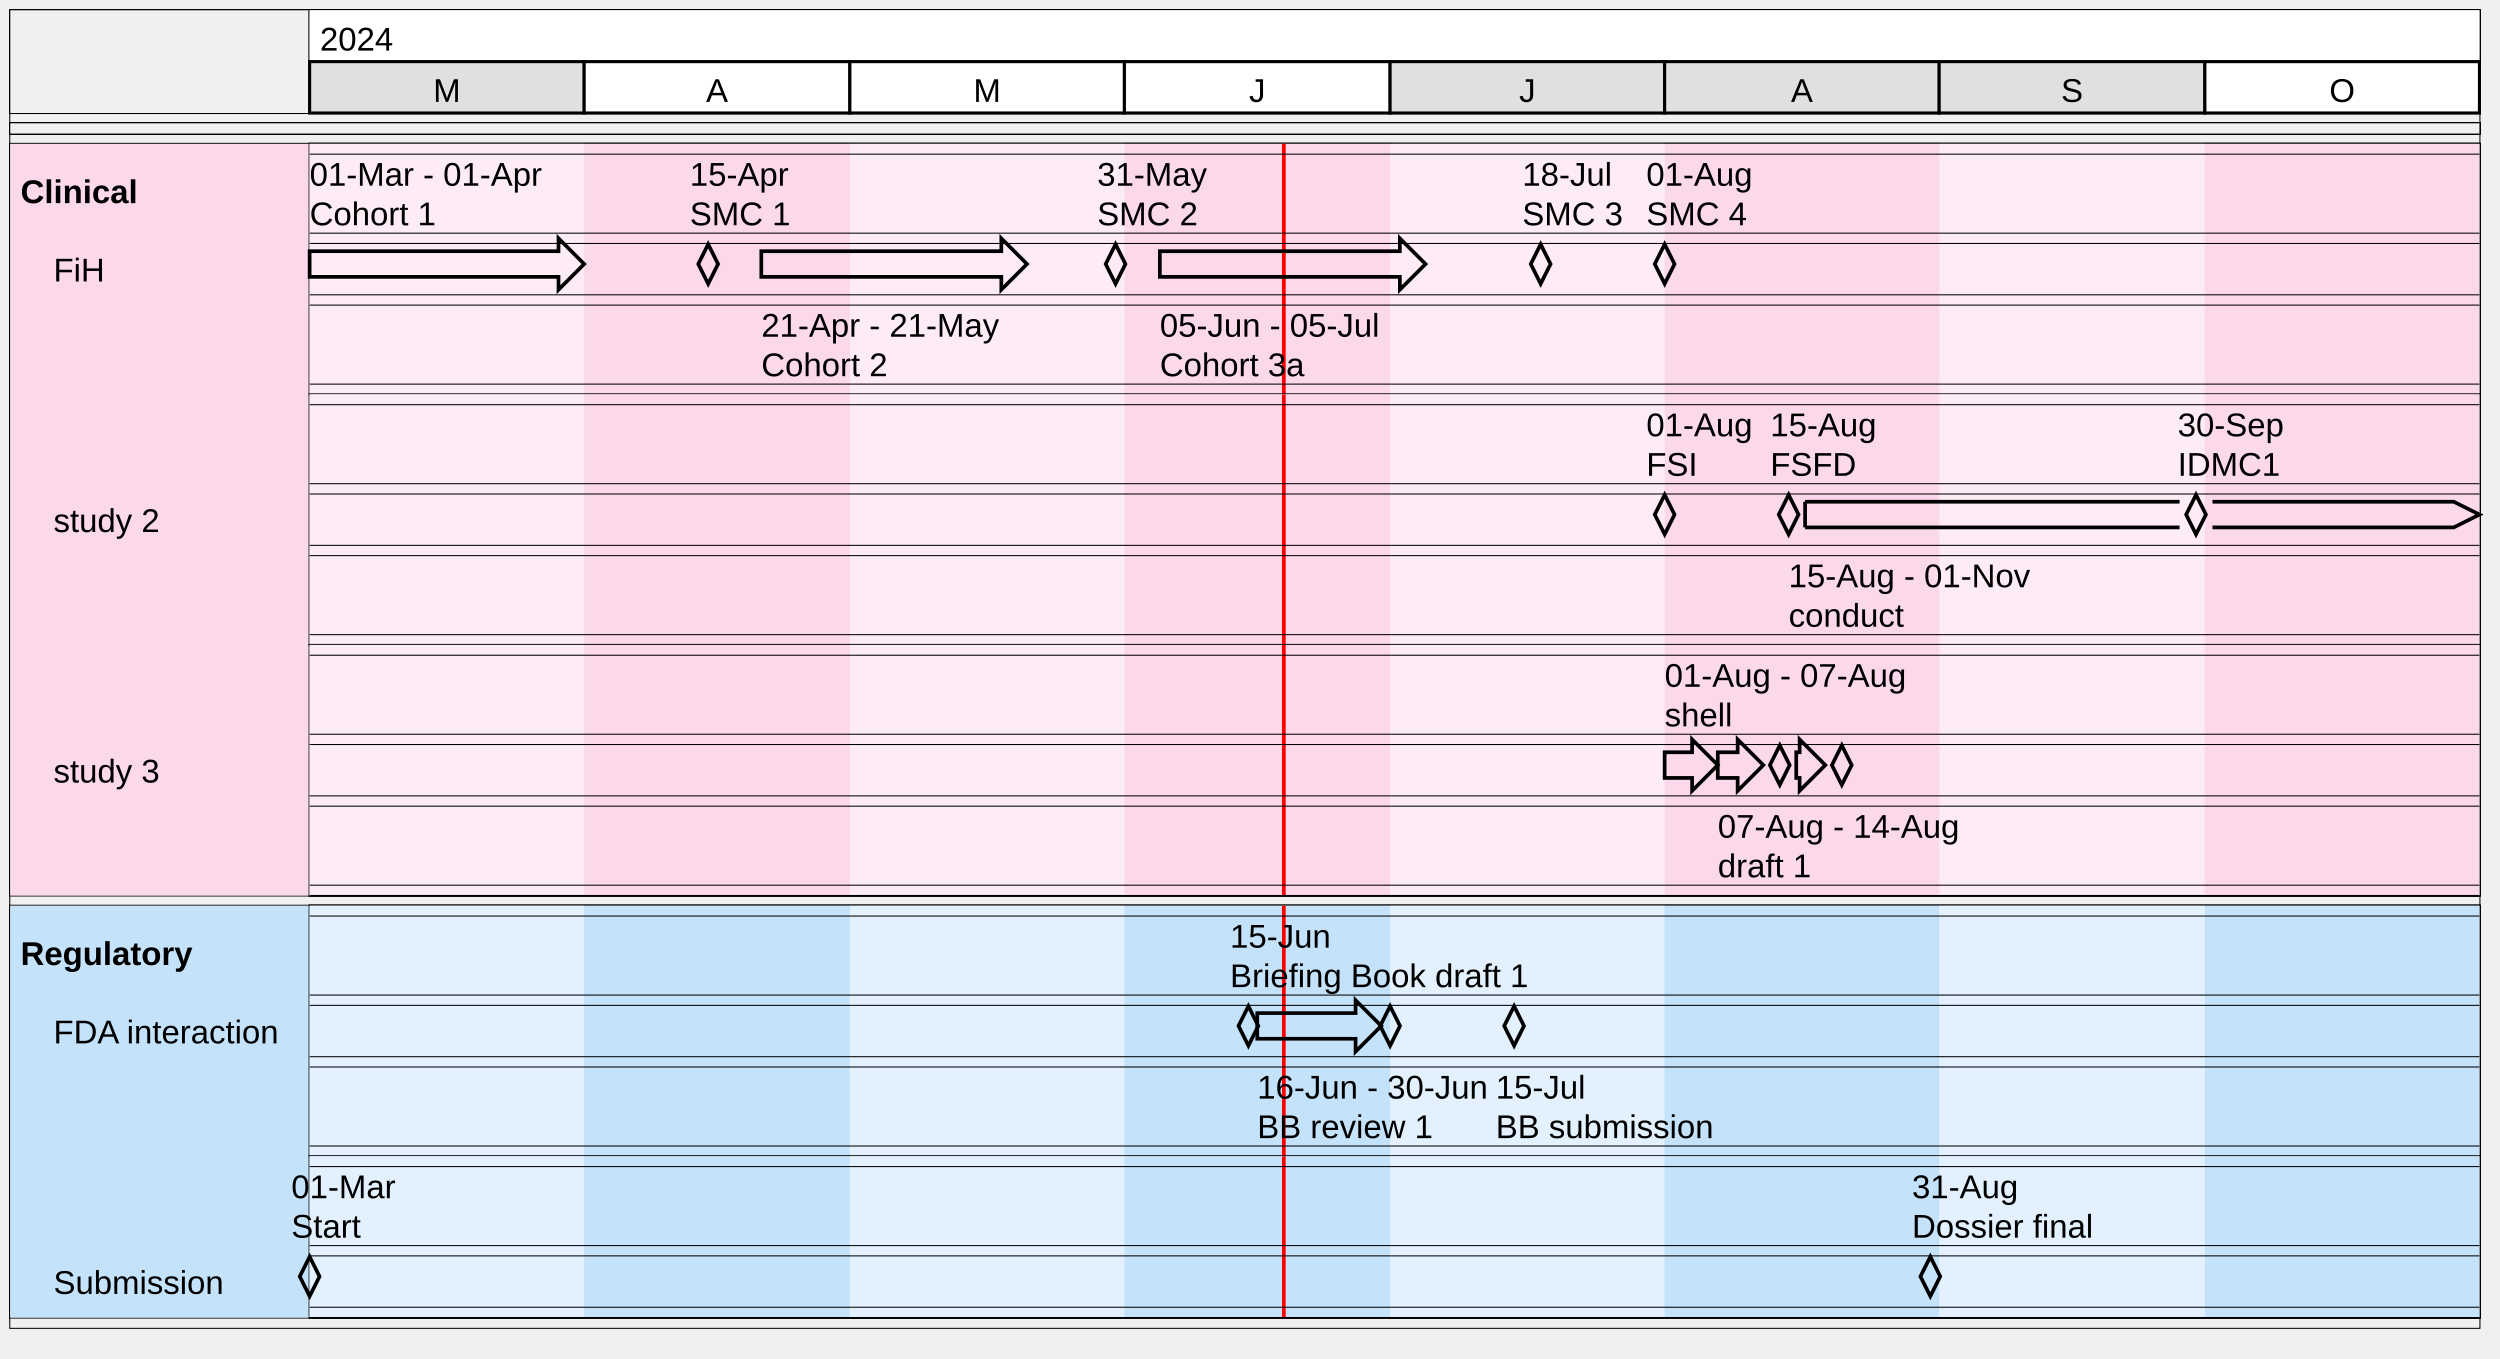
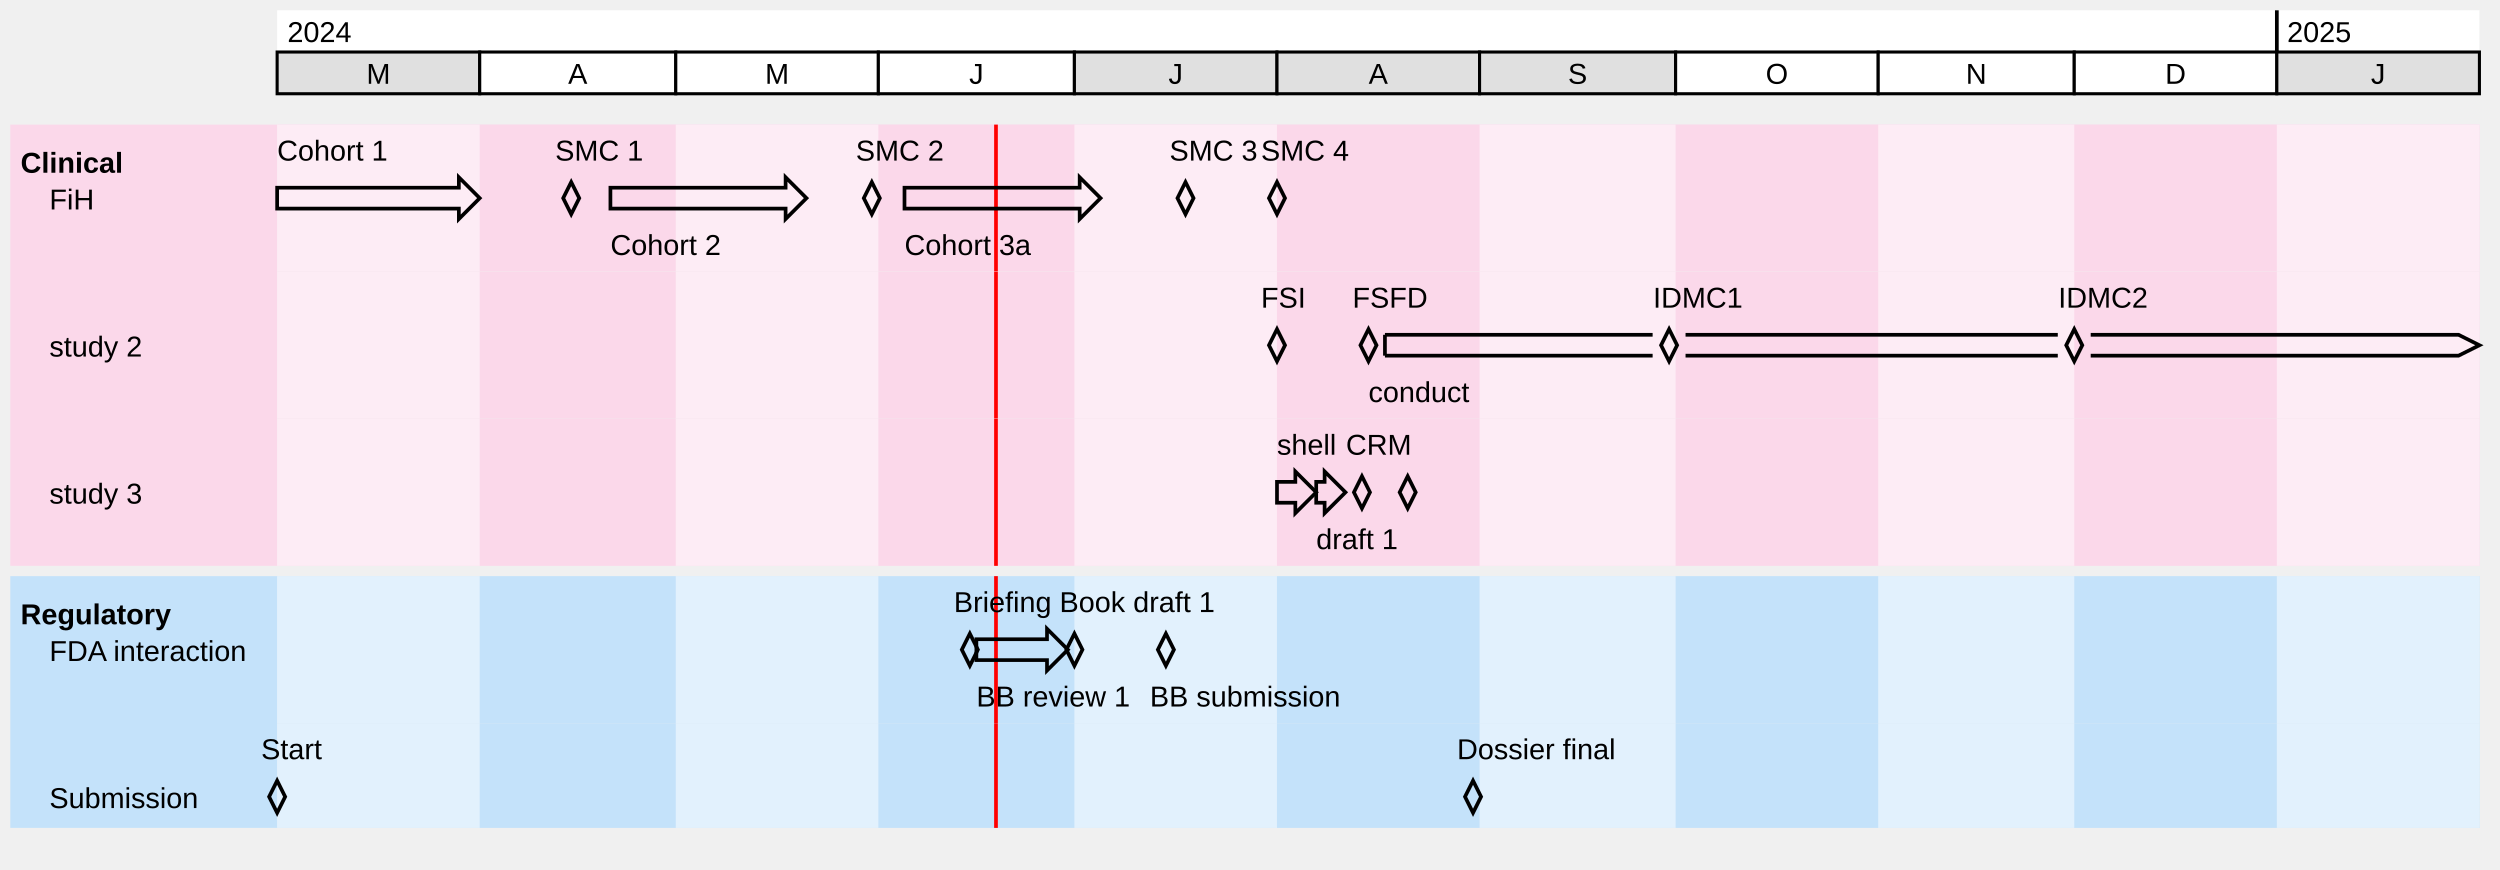
- <svg xmlns="http://www.w3.org/2000/svg" width="1215" height="660.32" viewbox="0 0 1200 0.534">
-   <style>text {font-family: Arial; font-size: 16px ;}</style>
-   <rect x="5" y="5" width="1200" height="640.32" style="stroke:black;  stroke-width:1; fill:none; fill-opacity:1" />
-   <rect x="5" y="5" width="1200" height="49.92" style="stroke:black;  stroke-width:1; fill:none; fill-opacity:1" />
-   <rect x="150.484" y="5" width="1054.516" height="24.96" style="stroke:black;  stroke-width:1; fill:none; fill-opacity:1" />
-   <rect x="150.484" y="29.96" width="1054.516" height="24.96" style="stroke:black;  stroke-width:1; fill:none; fill-opacity:1" />
-   <rect x="5" y="59.92" width="1200" height="5" style="stroke:black;  stroke-width:1; fill:none; fill-opacity:1" />
-   <rect x="5" y="59.92" width="1200" height="5" style="stroke:black;  stroke-width:1; fill:none; fill-opacity:1" />
-   <rect x="5" y="69.92" width="1200" height="365.28" style="stroke:black;  stroke-width:1; fill:none; fill-opacity:1" />
-   <rect x="150.484" y="69.92" width="1054.516" height="121.76" style="stroke:black;  stroke-width:1; fill:none; fill-opacity:1" />
-   <rect x="150.484" y="191.68" width="1054.516" height="121.76" style="stroke:black;  stroke-width:1; fill:none; fill-opacity:1" />
-   <rect x="150.484" y="313.44" width="1054.516" height="121.76" style="stroke:black;  stroke-width:1; fill:none; fill-opacity:1" />
-   <rect x="5" y="440.2" width="1200" height="200.12" style="stroke:black;  stroke-width:1; fill:none; fill-opacity:1" />
-   <rect x="150.484" y="440.2" width="1054.516" height="121.76" style="stroke:black;  stroke-width:1; fill:none; fill-opacity:1" />
-   <rect x="150.484" y="561.96" width="1054.516" height="78.36" style="stroke:black;  stroke-width:1; fill:none; fill-opacity:1" />
-   <rect x="5" y="5" width="1200" height="640.32" style="stroke:black;  stroke-width:0; fill:#f0f0f0; fill-opacity:1" />
-   <rect x="5" y="5" width="1200" height="49.92" style="stroke:black;  stroke-width:1; fill:none; fill-opacity:1" />
-   <rect x="150.484" y="5" width="1054.516" height="24.96" style="stroke:black;  stroke-width:1; fill:none; fill-opacity:1" />
-   <rect x="150.484" y="29.96" width="1054.516" height="24.96" style="stroke:black;  stroke-width:1; fill:none; fill-opacity:1" />
-   <rect x="5" y="5" width="1200" height="49.92" style="stroke:black;  stroke-width:0; fill:#f0f0f0; fill-opacity:1" />
-   <rect x="150.484" y="5" width="1054.516" height="24.96" style="stroke:black;  stroke-width:1; fill:none; fill-opacity:1" />
-   <rect x="150.484" y="5" width="1054.516" height="24.96" style="stroke:black;  stroke-width:0; fill:#f0f0f0; fill-opacity:1" />
-   <rect x="150.484" y="29.96" width="1054.516" height="24.96" style="stroke:black;  stroke-width:1; fill:none; fill-opacity:1" />
-   <rect x="150.484" y="29.96" width="1054.516" height="24.96" style="stroke:black;  stroke-width:0; fill:#f0f0f0; fill-opacity:1" />
-   <rect x="5" y="59.92" width="1200" height="5" style="stroke:black;  stroke-width:1; fill:none; fill-opacity:1" />
-   <rect x="5" y="59.92" width="1200" height="5" style="stroke:black;  stroke-width:1; fill:none; fill-opacity:1" />
-   <rect x="5" y="59.92" width="1200" height="5" style="stroke:black;  stroke-width:0; fill:#f0f0f0; fill-opacity:1" />
-   <rect x="5" y="59.92" width="1200" height="5" style="stroke:black;  stroke-width:1; fill:none; fill-opacity:1" />
-   <rect x="5" y="59.92" width="1200" height="5" style="stroke:black;  stroke-width:0; fill:#f0f0f0; fill-opacity:1" />
-   <rect x="5" y="69.92" width="1200" height="365.28" style="stroke:black;  stroke-width:1; fill:none; fill-opacity:1" />
-   <rect x="150.484" y="69.92" width="1054.516" height="121.76" style="stroke:black;  stroke-width:1; fill:none; fill-opacity:1" />
-   <rect x="150.484" y="191.68" width="1054.516" height="121.76" style="stroke:black;  stroke-width:1; fill:none; fill-opacity:1" />
-   <rect x="150.484" y="313.44" width="1054.516" height="121.76" style="stroke:black;  stroke-width:1; fill:none; fill-opacity:1" />
-   <rect x="5" y="69.92" width="1200" height="365.28" style="stroke:black;  stroke-width:0; fill:#f0f0f0; fill-opacity:1" />
-   <rect x="150.484" y="69.92" width="1054.516" height="121.76" style="stroke:black;  stroke-width:1; fill:none; fill-opacity:1" />
-   <rect x="150.484" y="69.92" width="1054.516" height="121.76" style="stroke:black;  stroke-width:0; fill:#f0f0f0; fill-opacity:1" />
-   <rect x="150.484" y="191.68" width="1054.516" height="121.76" style="stroke:black;  stroke-width:1; fill:none; fill-opacity:1" />
-   <rect x="150.484" y="191.68" width="1054.516" height="121.76" style="stroke:black;  stroke-width:0; fill:#f0f0f0; fill-opacity:1" />
-   <rect x="150.484" y="313.44" width="1054.516" height="121.76" style="stroke:black;  stroke-width:1; fill:none; fill-opacity:1" />
-   <rect x="150.484" y="313.44" width="1054.516" height="121.76" style="stroke:black;  stroke-width:0; fill:#f0f0f0; fill-opacity:1" />
-   <rect x="5" y="440.2" width="1200" height="200.12" style="stroke:black;  stroke-width:1; fill:none; fill-opacity:1" />
-   <rect x="150.484" y="440.2" width="1054.516" height="121.76" style="stroke:black;  stroke-width:1; fill:none; fill-opacity:1" />
-   <rect x="150.484" y="561.96" width="1054.516" height="78.36" style="stroke:black;  stroke-width:1; fill:none; fill-opacity:1" />
-   <rect x="5" y="440.2" width="1200" height="200.12" style="stroke:black;  stroke-width:0; fill:#f0f0f0; fill-opacity:1" />
-   <rect x="150.484" y="440.2" width="1054.516" height="121.76" style="stroke:black;  stroke-width:1; fill:none; fill-opacity:1" />
-   <rect x="150.484" y="440.2" width="1054.516" height="121.76" style="stroke:black;  stroke-width:0; fill:#f0f0f0; fill-opacity:1" />
-   <rect x="150.484" y="561.96" width="1054.516" height="78.36" style="stroke:black;  stroke-width:1; fill:none; fill-opacity:1" />
-   <rect x="150.484" y="561.96" width="1054.516" height="78.36" style="stroke:black;  stroke-width:0; fill:#f0f0f0; fill-opacity:1" />
-   <rect x="5" y="5" width="1200" height="49.92" style="stroke:black;  stroke-width:0; fill:transparent; fill-opacity:1" />
-   <text x="10" y="33.8" font-weight="bold" />
-   <rect x="150.484" y="5" width="1054.516" height="24.96" style="stroke:black;  stroke-width:1; fill:none; fill-opacity:1" />
-   <rect x="150.484" y="5" width="1054.516" height="24.96" style="stroke:black;  stroke-width:0; fill:#f0f0f0; fill-opacity:1" />
-   <rect x="150.484" y="5" width="1054.516" height="24.96" style="stroke:transparent;  stroke-width:1; fill:white; fill-opacity:1" />
-   <text x="155.484" y="24.58" font-weight="normal">2024</text>
-   <text x="26.0" y="33.48" font-weight="normal" />
-   <rect x="150.484" y="29.96" width="1054.516" height="24.96" style="stroke:black;  stroke-width:1; fill:none; fill-opacity:1" />
-   <rect x="150.484" y="29.96" width="1054.516" height="24.96" style="stroke:black;  stroke-width:0; fill:#f0f0f0; fill-opacity:1" />
-   <rect x="150.484" y="29.96" width="1054.516" height="24.96" style="stroke:black;  stroke-width:0; fill:white; fill-opacity:1" />
-   <rect x="150.484" y="29.96" width="133.429" height="24.96" style="stroke:black;  stroke-width:1.5; fill:#e0e0e0; fill-opacity:1" />
-   <text x="210.535" y="49.54" font-weight="normal">M</text>
-   <rect x="283.913" y="29.96" width="129.124" height="24.96" style="stroke:black;  stroke-width:1.5; fill:white; fill-opacity:1" />
-   <text x="343.139" y="49.54" font-weight="normal">A</text>
-   <rect x="413.037" y="29.96" width="133.429" height="24.96" style="stroke:black;  stroke-width:1.5; fill:white; fill-opacity:1" />
-   <text x="473.087" y="49.54" font-weight="normal">M</text>
-   <rect x="546.466" y="29.96" width="129.124" height="24.96" style="stroke:black;  stroke-width:1.5; fill:white; fill-opacity:1" />
-   <text x="607.028" y="49.54" font-weight="normal">J</text>
-   <rect x="675.59" y="29.96" width="133.429" height="24.96" style="stroke:black;  stroke-width:1.5; fill:#e0e0e0; fill-opacity:1" />
-   <text x="738.304" y="49.54" font-weight="normal">J</text>
-   <rect x="809.019" y="29.96" width="133.429" height="24.96" style="stroke:black;  stroke-width:1.5; fill:#e0e0e0; fill-opacity:1" />
-   <text x="870.397" y="49.54" font-weight="normal">A</text>
-   <rect x="942.447" y="29.96" width="129.124" height="24.96" style="stroke:black;  stroke-width:1.5; fill:#e0e0e0; fill-opacity:1" />
-   <text x="1001.673" y="49.54" font-weight="normal">S</text>
-   <rect x="1071.571" y="29.96" width="133.429" height="24.96" style="stroke:black;  stroke-width:1.5; fill:white; fill-opacity:1" />
-   <text x="1132.059" y="49.54" font-weight="normal">O</text>
-   <text x="26.0" y="58.44" font-weight="normal" />
-   <rect x="5" y="59.92" width="1200" height="5" style="stroke:black;  stroke-width:1; fill:none; fill-opacity:1" />
-   <rect x="5" y="59.92" width="1200" height="5" style="stroke:black;  stroke-width:0; fill:#f0f0f0; fill-opacity:1" />
-   <rect x="5" y="69.92" width="1200" height="365.28" style="stroke:black;  stroke-width:0; fill:#fbd8ea; fill-opacity:1" />
-   <text x="10" y="98.72" font-weight="bold">Clinical</text>
-   <rect x="150.484" y="69.92" width="1054.516" height="121.76" style="stroke:black;  stroke-width:1; fill:none; fill-opacity:1" />
-   <rect x="150.484" y="69.92" width="1054.516" height="121.76" style="stroke:black;  stroke-width:0; fill:#f0f0f0; fill-opacity:1" />
-   <rect x="150.484" y="69.92" width="1054.516" height="121.76" style="stroke:transparent;  stroke-width:1; fill:#fbd8ea; fill-opacity:1" />
-   <line x1="623.94" y1="69.92" x2="623.94" y2="191.68" style="stroke:red; stroke-width:1.8; " />
-   <rect x="150.484" y="69.92" width="133.429" height="121.76" style="stroke:black;  stroke-width:0; fill:white; fill-opacity:0.5" />
-   <rect x="413.037" y="69.92" width="133.429" height="121.76" style="stroke:black;  stroke-width:0; fill:white; fill-opacity:0.5" />
-   <rect x="675.59" y="69.92" width="133.429" height="121.76" style="stroke:black;  stroke-width:0; fill:white; fill-opacity:0.5" />
-   <rect x="942.447" y="69.92" width="129.124" height="121.76" style="stroke:black;  stroke-width:0; fill:white; fill-opacity:0.5" />
-   <path d="M150.484, 134.56 L150.484, 122.08 L271.433, 122.08 L271.433, 115.84 L283.913, 128.32 L271.433, 140.8 L271.433, 134.56 L150.484, 134.56 Z" style="stroke: black; fill: none; stroke-width:1.8; " />
-   <path d="M339.366, 128.32 L344.171, 118.71 L348.976, 128.32 L344.171, 137.93 L339.366, 128.32 Z" style="stroke: black; fill: none; stroke-width:1.8; " />
-   <path d="M369.996, 134.56 L369.996, 122.08 L486.64, 122.08 L486.64, 115.84 L499.12, 128.32 L486.64, 140.8 L486.64, 134.56 L369.996, 134.56 Z" style="stroke: black; fill: none; stroke-width:1.8; " />
-   <path d="M537.357, 128.32 L542.162, 118.71 L546.966, 128.32 L542.162, 137.93 L537.357, 128.32 Z" style="stroke: black; fill: none; stroke-width:1.8; " />
-   <path d="M563.682, 134.56 L563.682, 122.08 L680.327, 122.08 L680.327, 115.84 L692.807, 128.32 L680.327, 140.8 L680.327, 134.56 L563.682, 134.56 Z" style="stroke: black; fill: none; stroke-width:1.8; " />
-   <path d="M743.956, 128.32 L748.761, 118.71 L753.565, 128.32 L748.761, 137.93 L743.956, 128.32 Z" style="stroke: black; fill: none; stroke-width:1.8; " />
-   <path d="M804.214, 128.32 L809.019, 118.71 L813.823, 128.32 L809.019, 137.93 L804.214, 128.32 Z" style="stroke: black; fill: none; stroke-width:1.8; " />
-   <text x="150.484" y="90.28" font-weight="normal">01-Mar - 01-Apr</text>
-   <text x="150.484" y="109.48" font-weight="normal">Cohort 1</text>
-   <text x="335.265" y="90.28" font-weight="normal">15-Apr</text>
-   <text x="335.265" y="109.48" font-weight="normal">SMC 1</text>
-   <text x="533.255" y="90.28" font-weight="normal">31-May</text>
-   <text x="533.255" y="109.48" font-weight="normal">SMC 2</text>
-   <text x="739.854" y="90.28" font-weight="normal">18-Jul</text>
-   <text x="739.854" y="109.48" font-weight="normal">SMC 3</text>
-   <text x="800.112" y="90.28" font-weight="normal">01-Aug</text>
-   <text x="800.112" y="109.48" font-weight="normal">SMC 4</text>
-   <text x="369.996" y="163.64" font-weight="normal">21-Apr - 21-May</text>
-   <text x="369.996" y="182.84" font-weight="normal">Cohort 2</text>
-   <text x="563.682" y="163.64" font-weight="normal">05-Jun - 05-Jul</text>
-   <text x="563.682" y="182.84" font-weight="normal">Cohort 3a</text>
-   <line x1="150.484" y1="74.92" x2="1205.0" y2="74.92" style="stroke:black; stroke-width:0.5; " />
-   <line x1="150.484" y1="113.32" x2="1205.0" y2="113.32" style="stroke:black; stroke-width:0.5; " />
-   <line x1="150.484" y1="118.32" x2="1205.0" y2="118.32" style="stroke:black; stroke-width:0.5; " />
-   <line x1="150.484" y1="143.28" x2="1205.0" y2="143.28" style="stroke:black; stroke-width:0.5; " />
-   <line x1="150.484" y1="148.28" x2="1205.0" y2="148.28" style="stroke:black; stroke-width:0.5; " />
-   <line x1="150.484" y1="186.68" x2="1205.0" y2="186.68" style="stroke:black; stroke-width:0.5; " />
-   <line x1="150.484" y1="191.68" x2="1205.0" y2="191.68" style="stroke:black; stroke-width:0.5; " />
-   <text x="26.0" y="136.8" font-weight="normal">FiH</text>
-   <rect x="150.484" y="191.68" width="1054.516" height="121.76" style="stroke:black;  stroke-width:1; fill:none; fill-opacity:1" />
-   <rect x="150.484" y="191.68" width="1054.516" height="121.76" style="stroke:black;  stroke-width:0; fill:#f0f0f0; fill-opacity:1" />
-   <rect x="150.484" y="191.68" width="1054.516" height="121.76" style="stroke:transparent;  stroke-width:1; fill:#fbd8ea; fill-opacity:1" />
-   <line x1="623.94" y1="191.68" x2="623.94" y2="313.44" style="stroke:red; stroke-width:1.8; " />
-   <rect x="150.484" y="191.68" width="133.429" height="121.76" style="stroke:black;  stroke-width:0; fill:white; fill-opacity:0.5" />
-   <rect x="413.037" y="191.68" width="133.429" height="121.76" style="stroke:black;  stroke-width:0; fill:white; fill-opacity:0.5" />
-   <rect x="675.59" y="191.68" width="133.429" height="121.76" style="stroke:black;  stroke-width:0; fill:white; fill-opacity:0.5" />
-   <rect x="942.447" y="191.68" width="129.124" height="121.76" style="stroke:black;  stroke-width:0; fill:white; fill-opacity:0.5" />
-   <path d="M804.214, 250.08 L809.019, 240.47 L813.823, 250.08 L809.019, 259.69 L804.214, 250.08 Z" style="stroke: black; fill: none; stroke-width:1.8; " />
-   <path d="M864.472, 250.08 L869.277, 240.47 L874.081, 250.08 L869.277, 259.69 L864.472, 250.08 Z" style="stroke: black; fill: none; stroke-width:1.8; " />
-   <line x1="877.277" y1="243.84" x2="1059.267" y2="243.84" style="stroke:black; stroke-width:1.8; " />
-   <line x1="877.277" y1="256.32" x2="1059.267" y2="256.32" style="stroke:black; stroke-width:1.8; " />
-   <line x1="877.277" y1="243.84" x2="877.277" y2="256.32" style="stroke:black; stroke-width:1.8; " />
-   <path d="M1075.267, 243.84 L1192.52, 243.84 L1205.0, 250.08 L1192.52, 256.32 L1075.267, 256.32 " style="stroke: black; fill: none; stroke-width:1.8; " />
-   <path d="M1062.463, 250.08 L1067.267, 240.47 L1072.072, 250.08 L1067.267, 259.69 L1062.463, 250.08 Z" style="stroke: black; fill: none; stroke-width:1.8; " />
-   <text x="800.112" y="212.04" font-weight="normal">01-Aug</text>
-   <text x="800.112" y="231.24" font-weight="normal">FSI</text>
-   <text x="860.37" y="212.04" font-weight="normal">15-Aug</text>
-   <text x="860.37" y="231.24" font-weight="normal">FSFD</text>
-   <text x="1058.361" y="212.04" font-weight="normal">30-Sep</text>
-   <text x="1058.361" y="231.24" font-weight="normal">IDMC1</text>
-   <text x="869.277" y="285.4" font-weight="normal">15-Aug - 01-Nov</text>
-   <text x="869.277" y="304.6" font-weight="normal">conduct</text>
-   <line x1="150.484" y1="196.68" x2="1205.0" y2="196.68" style="stroke:black; stroke-width:0.5; " />
-   <line x1="150.484" y1="235.08" x2="1205.0" y2="235.08" style="stroke:black; stroke-width:0.5; " />
-   <line x1="150.484" y1="240.08" x2="1205.0" y2="240.08" style="stroke:black; stroke-width:0.5; " />
-   <line x1="150.484" y1="265.04" x2="1205.0" y2="265.04" style="stroke:black; stroke-width:0.5; " />
-   <line x1="150.484" y1="270.04" x2="1205.0" y2="270.04" style="stroke:black; stroke-width:0.5; " />
-   <line x1="150.484" y1="308.44" x2="1205.0" y2="308.44" style="stroke:black; stroke-width:0.5; " />
-   <line x1="150.484" y1="313.44" x2="1205.0" y2="313.44" style="stroke:black; stroke-width:0.5; " />
-   <text x="26.0" y="258.56" font-weight="normal">study 2</text>
-   <rect x="150.484" y="313.44" width="1054.516" height="121.76" style="stroke:black;  stroke-width:1; fill:none; fill-opacity:1" />
-   <rect x="150.484" y="313.44" width="1054.516" height="121.76" style="stroke:black;  stroke-width:0; fill:#f0f0f0; fill-opacity:1" />
-   <rect x="150.484" y="313.44" width="1054.516" height="121.76" style="stroke:transparent;  stroke-width:1; fill:#fbd8ea; fill-opacity:1" />
-   <line x1="623.94" y1="313.44" x2="623.94" y2="435.2" style="stroke:red; stroke-width:1.8; " />
-   <rect x="150.484" y="313.44" width="133.429" height="121.76" style="stroke:black;  stroke-width:0; fill:white; fill-opacity:0.5" />
-   <rect x="413.037" y="313.44" width="133.429" height="121.76" style="stroke:black;  stroke-width:0; fill:white; fill-opacity:0.5" />
-   <rect x="675.59" y="313.44" width="133.429" height="121.76" style="stroke:black;  stroke-width:0; fill:white; fill-opacity:0.5" />
-   <rect x="942.447" y="313.44" width="129.124" height="121.76" style="stroke:black;  stroke-width:0; fill:white; fill-opacity:0.5" />
-   <path d="M809.019, 378.08 L809.019, 365.6 L822.363, 365.6 L822.363, 359.36 L834.843, 371.84 L822.363, 384.32 L822.363, 378.08 L809.019, 378.08 Z" style="stroke: black; fill: none; stroke-width:1.8; " />
-   <path d="M834.843, 378.08 L834.843, 365.6 L844.493, 365.6 L844.493, 359.36 L856.973, 371.84 L844.493, 384.32 L844.493, 378.08 L834.843, 378.08 Z" style="stroke: black; fill: none; stroke-width:1.8; " />
-   <path d="M860.168, 371.84 L864.973, 362.23 L869.777, 371.84 L864.973, 381.45 L860.168, 371.84 Z" style="stroke: black; fill: none; stroke-width:1.8; " />
-   <path d="M872.973, 378.08 L872.973, 365.6 L874.622, 365.6 L874.622, 359.36 L887.102, 371.84 L874.622, 384.32 L874.622, 378.08 L872.973, 378.08 Z" style="stroke: black; fill: none; stroke-width:1.8; " />
-   <path d="M890.297, 371.84 L895.102, 362.23 L899.906, 371.84 L895.102, 381.45 L890.297, 371.84 Z" style="stroke: black; fill: none; stroke-width:1.8; " />
-   <text x="809.019" y="333.8" font-weight="normal">01-Aug - 07-Aug</text>
-   <text x="809.019" y="353.0" font-weight="normal">shell</text>
-   <text x="834.843" y="407.16" font-weight="normal">07-Aug - 14-Aug</text>
-   <text x="834.843" y="426.36" font-weight="normal">draft 1</text>
-   <line x1="150.484" y1="318.44" x2="1205.0" y2="318.44" style="stroke:black; stroke-width:0.5; " />
-   <line x1="150.484" y1="356.84" x2="1205.0" y2="356.84" style="stroke:black; stroke-width:0.5; " />
-   <line x1="150.484" y1="361.84" x2="1205.0" y2="361.84" style="stroke:black; stroke-width:0.5; " />
-   <line x1="150.484" y1="386.8" x2="1205.0" y2="386.8" style="stroke:black; stroke-width:0.5; " />
-   <line x1="150.484" y1="391.8" x2="1205.0" y2="391.8" style="stroke:black; stroke-width:0.5; " />
-   <line x1="150.484" y1="430.2" x2="1205.0" y2="430.2" style="stroke:black; stroke-width:0.5; " />
-   <line x1="150.484" y1="435.2" x2="1205.0" y2="435.2" style="stroke:black; stroke-width:0.5; " />
-   <text x="26.0" y="380.32" font-weight="normal">study 3</text>
-   <rect x="5" y="440.2" width="1200" height="200.12" style="stroke:black;  stroke-width:0; fill:#c4e2fa; fill-opacity:1" />
-   <text x="10" y="469.0" font-weight="bold">Regulatory</text>
-   <rect x="150.484" y="440.2" width="1054.516" height="121.76" style="stroke:black;  stroke-width:1; fill:none; fill-opacity:1" />
-   <rect x="150.484" y="440.2" width="1054.516" height="121.76" style="stroke:black;  stroke-width:0; fill:#f0f0f0; fill-opacity:1" />
-   <rect x="150.484" y="440.2" width="1054.516" height="121.76" style="stroke:transparent;  stroke-width:1; fill:#c4e2fa; fill-opacity:1" />
-   <line x1="623.94" y1="440.2" x2="623.94" y2="561.96" style="stroke:red; stroke-width:1.8; " />
-   <rect x="150.484" y="440.2" width="133.429" height="121.76" style="stroke:black;  stroke-width:0; fill:white; fill-opacity:0.5" />
-   <rect x="413.037" y="440.2" width="133.429" height="121.76" style="stroke:black;  stroke-width:0; fill:white; fill-opacity:0.5" />
-   <rect x="675.59" y="440.2" width="133.429" height="121.76" style="stroke:black;  stroke-width:0; fill:white; fill-opacity:0.5" />
-   <rect x="942.447" y="440.2" width="129.124" height="121.76" style="stroke:black;  stroke-width:0; fill:white; fill-opacity:0.5" />
-   <path d="M601.919, 498.6 L606.724, 488.99 L611.529, 498.6 L606.724, 508.21 L601.919, 498.6 Z" style="stroke: black; fill: none; stroke-width:1.8; " />
-   <path d="M611.028, 504.84 L611.028, 492.36 L658.806, 492.36 L658.806, 486.12 L671.286, 498.6 L658.806, 511.08 L658.806, 504.84 L611.028, 504.84 Z" style="stroke: black; fill: none; stroke-width:1.8; " />
-   <path d="M670.785, 498.6 L675.59, 488.99 L680.395, 498.6 L675.59, 508.21 L670.785, 498.6 Z" style="stroke: black; fill: none; stroke-width:1.8; " />
-   <path d="M731.043, 498.6 L735.848, 488.99 L740.653, 498.6 L735.848, 508.21 L731.043, 498.6 Z" style="stroke: black; fill: none; stroke-width:1.8; " />
-   <text x="597.818" y="460.56" font-weight="normal">15-Jun</text>
-   <text x="597.818" y="479.76" font-weight="normal">Briefing Book draft 1</text>
-   <text x="611.028" y="533.92" font-weight="normal">16-Jun - 30-Jun</text>
-   <text x="611.028" y="553.12" font-weight="normal">BB review 1</text>
-   <text x="726.942" y="533.92" font-weight="normal">15-Jul</text>
-   <text x="726.942" y="553.12" font-weight="normal">BB submission</text>
-   <line x1="150.484" y1="445.2" x2="1205.0" y2="445.2" style="stroke:black; stroke-width:0.5; " />
-   <line x1="150.484" y1="483.6" x2="1205.0" y2="483.6" style="stroke:black; stroke-width:0.5; " />
-   <line x1="150.484" y1="488.6" x2="1205.0" y2="488.6" style="stroke:black; stroke-width:0.5; " />
-   <line x1="150.484" y1="513.56" x2="1205.0" y2="513.56" style="stroke:black; stroke-width:0.5; " />
-   <line x1="150.484" y1="518.56" x2="1205.0" y2="518.56" style="stroke:black; stroke-width:0.5; " />
-   <line x1="150.484" y1="556.96" x2="1205.0" y2="556.96" style="stroke:black; stroke-width:0.5; " />
-   <line x1="150.484" y1="561.96" x2="1205.0" y2="561.96" style="stroke:black; stroke-width:0.5; " />
-   <text x="26.0" y="507.08" font-weight="normal">FDA interaction</text>
-   <rect x="150.484" y="561.96" width="1054.516" height="78.36" style="stroke:black;  stroke-width:1; fill:none; fill-opacity:1" />
-   <rect x="150.484" y="561.96" width="1054.516" height="78.36" style="stroke:black;  stroke-width:0; fill:#f0f0f0; fill-opacity:1" />
-   <rect x="150.484" y="561.96" width="1054.516" height="78.36" style="stroke:transparent;  stroke-width:1; fill:#c4e2fa; fill-opacity:1" />
-   <line x1="623.94" y1="561.96" x2="623.94" y2="640.32" style="stroke:red; stroke-width:1.8; " />
-   <rect x="150.484" y="561.96" width="133.429" height="78.36" style="stroke:black;  stroke-width:0; fill:white; fill-opacity:0.5" />
-   <rect x="413.037" y="561.96" width="133.429" height="78.36" style="stroke:black;  stroke-width:0; fill:white; fill-opacity:0.5" />
-   <rect x="675.59" y="561.96" width="133.429" height="78.36" style="stroke:black;  stroke-width:0; fill:white; fill-opacity:0.5" />
-   <rect x="942.447" y="561.96" width="129.124" height="78.36" style="stroke:black;  stroke-width:0; fill:white; fill-opacity:0.5" />
-   <path d="M145.68, 620.36 L150.484, 610.75 L155.289, 620.36 L150.484, 629.97 L145.68, 620.36 Z" style="stroke: black; fill: none; stroke-width:1.8; " />
-   <path d="M933.338, 620.36 L938.143, 610.75 L942.948, 620.36 L938.143, 629.97 L933.338, 620.36 Z" style="stroke: black; fill: none; stroke-width:1.8; " />
-   <text x="141.578" y="582.32" font-weight="normal">01-Mar</text>
-   <text x="141.578" y="601.52" font-weight="normal">Start</text>
-   <text x="929.237" y="582.32" font-weight="normal">31-Aug</text>
-   <text x="929.237" y="601.52" font-weight="normal">Dossier final</text>
-   <line x1="150.484" y1="566.96" x2="1205.0" y2="566.96" style="stroke:black; stroke-width:0.5; " />
-   <line x1="150.484" y1="605.36" x2="1205.0" y2="605.36" style="stroke:black; stroke-width:0.5; " />
-   <line x1="150.484" y1="610.36" x2="1205.0" y2="610.36" style="stroke:black; stroke-width:0.5; " />
-   <line x1="150.484" y1="635.32" x2="1205.0" y2="635.32" style="stroke:black; stroke-width:0.5; " />
-   <line x1="150.484" y1="640.32" x2="1205.0" y2="640.32" style="stroke:black; stroke-width:0.5; " />
-   <line x1="150.484" y1="640.32" x2="1205.0" y2="640.32" style="stroke:black; stroke-width:0.5; " />
-   <line x1="150.484" y1="640.32" x2="1205.0" y2="640.32" style="stroke:black; stroke-width:0.5; " />
-   <text x="26.0" y="628.84" font-weight="normal">Submission</text>
+ <svg xmlns="http://www.w3.org/2000/svg" width="1215" height="422.36" viewbox="0 0 1200 0.335">
+   <style>text {font-family: Arial; font-size: 14.0px ;}</style>
+   <rect x="5" y="5" width="1200" height="40.56" style="stroke:black;  stroke-width:0; fill:transparent; fill-opacity:1" />
+   <text x="10" y="28.4" font-weight="bold" />
+   <rect x="134.688" y="5" width="1070.312" height="20.28" style="stroke:black;  stroke-width:0; fill:#f0f0f0; fill-opacity:1" />
+   <rect x="134.688" y="5" width="1070.312" height="20.28" style="stroke:transparent;  stroke-width:1; fill:white; fill-opacity:1" />
+   <text x="139.688" y="20.44" font-weight="normal">2024</text>
+   <text x="1111.544" y="20.44" font-weight="normal">2025</text>
+   <line x1="1106.544" y1="5" x2="1106.544" y2="25.28" style="stroke:black; stroke-width:1.8; " />
+   <text x="24.0" y="30.64" font-weight="normal" />
+   <rect x="134.688" y="25.28" width="1070.312" height="20.28" style="stroke:black;  stroke-width:0; fill:#f0f0f0; fill-opacity:1" />
+   <rect x="134.688" y="25.28" width="1070.312" height="20.28" style="stroke:black;  stroke-width:0; fill:white; fill-opacity:1" />
+   <rect x="134.688" y="25.28" width="98.456" height="20.28" style="stroke:black;  stroke-width:1.5; fill:#e0e0e0; fill-opacity:1" />
+   <text x="178.087" y="40.72" font-weight="normal">M</text>
+   <rect x="233.144" y="25.28" width="95.28" height="20.28" style="stroke:black;  stroke-width:1.5; fill:white; fill-opacity:1" />
+   <text x="276.112" y="40.72" font-weight="normal">A</text>
+   <rect x="328.424" y="25.28" width="98.456" height="20.28" style="stroke:black;  stroke-width:1.5; fill:white; fill-opacity:1" />
+   <text x="371.823" y="40.72" font-weight="normal">M</text>
+   <rect x="426.88" y="25.28" width="95.28" height="20.28" style="stroke:black;  stroke-width:1.5; fill:white; fill-opacity:1" />
+   <text x="471.02" y="40.72" font-weight="normal">J</text>
+   <rect x="522.16" y="25.28" width="98.456" height="20.28" style="stroke:black;  stroke-width:1.5; fill:#e0e0e0; fill-opacity:1" />
+   <text x="567.888" y="40.72" font-weight="normal">J</text>
+   <rect x="620.616" y="25.28" width="98.456" height="20.28" style="stroke:black;  stroke-width:1.5; fill:#e0e0e0; fill-opacity:1" />
+   <text x="665.172" y="40.72" font-weight="normal">A</text>
+   <rect x="719.072" y="25.28" width="95.28" height="20.28" style="stroke:black;  stroke-width:1.5; fill:#e0e0e0; fill-opacity:1" />
+   <text x="762.04" y="40.72" font-weight="normal">S</text>
+   <rect x="814.352" y="25.28" width="98.456" height="20.28" style="stroke:black;  stroke-width:1.5; fill:white; fill-opacity:1" />
+   <text x="858.135" y="40.72" font-weight="normal">O</text>
+   <rect x="912.808" y="25.28" width="95.28" height="20.28" style="stroke:black;  stroke-width:1.5; fill:white; fill-opacity:1" />
+   <text x="955.393" y="40.72" font-weight="normal">N</text>
+   <rect x="1008.088" y="25.28" width="98.456" height="20.28" style="stroke:black;  stroke-width:1.5; fill:white; fill-opacity:1" />
+   <text x="1052.261" y="40.72" font-weight="normal">D</text>
+   <rect x="1106.544" y="25.28" width="98.456" height="20.28" style="stroke:black;  stroke-width:1.5; fill:#e0e0e0; fill-opacity:1" />
+   <text x="1152.272" y="40.72" font-weight="normal">J</text>
+   <text x="24.0" y="50.92" font-weight="normal" />
+   <rect x="5" y="60.56" width="1200" height="214.44" style="stroke:black;  stroke-width:0; fill:#fbd8ea; fill-opacity:1" />
+   <text x="10" y="83.96" font-weight="bold">Clinical</text>
+   <rect x="134.688" y="60.56" width="1070.312" height="71.48" style="stroke:black;  stroke-width:0; fill:#f0f0f0; fill-opacity:1" />
+   <rect x="134.688" y="60.56" width="1070.312" height="71.48" style="stroke:transparent;  stroke-width:1; fill:#fbd8ea; fill-opacity:1" />
+   <line x1="484.048" y1="60.56" x2="484.048" y2="132.04" style="stroke:red; stroke-width:1.8; " />
+   <rect x="134.688" y="60.56" width="98.456" height="71.48" style="stroke:black;  stroke-width:0; fill:white; fill-opacity:0.5" />
+   <rect x="328.424" y="60.56" width="98.456" height="71.48" style="stroke:black;  stroke-width:0; fill:white; fill-opacity:0.5" />
+   <rect x="522.16" y="60.56" width="98.456" height="71.48" style="stroke:black;  stroke-width:0; fill:white; fill-opacity:0.5" />
+   <rect x="719.072" y="60.56" width="95.28" height="71.48" style="stroke:black;  stroke-width:0; fill:white; fill-opacity:0.5" />
+   <rect x="912.808" y="60.56" width="95.28" height="71.48" style="stroke:black;  stroke-width:0; fill:white; fill-opacity:0.5" />
+   <rect x="1106.544" y="60.56" width="98.456" height="71.48" style="stroke:black;  stroke-width:0; fill:white; fill-opacity:0.5" />
+   <path d="M134.688, 101.37 L134.688, 91.23 L223.004, 91.23 L223.004, 86.16 L233.144, 96.3 L223.004, 106.44 L223.004, 101.37 L134.688, 101.37 Z" style="stroke: black; fill: none; stroke-width:1.8; " />
+   <path d="M273.704, 96.3 L277.608, 88.492 L281.511, 96.3 L277.608, 104.108 L273.704, 96.3 Z" style="stroke: black; fill: none; stroke-width:1.8; " />
+   <path d="M296.664, 101.37 L296.664, 91.23 L381.804, 91.23 L381.804, 86.16 L391.944, 96.3 L381.804, 106.44 L381.804, 101.37 L296.664, 101.37 Z" style="stroke: black; fill: none; stroke-width:1.8; " />
+   <path d="M419.8, 96.3 L423.704, 88.492 L427.608, 96.3 L423.704, 104.108 L419.8, 96.3 Z" style="stroke: black; fill: none; stroke-width:1.8; " />
+   <path d="M439.584, 101.37 L439.584, 91.23 L524.724, 91.23 L524.724, 86.16 L534.864, 96.3 L524.724, 106.44 L524.724, 101.37 L439.584, 101.37 Z" style="stroke: black; fill: none; stroke-width:1.8; " />
+   <path d="M572.248, 96.3 L576.152, 88.492 L580.056, 96.3 L576.152, 104.108 L572.248, 96.3 Z" style="stroke: black; fill: none; stroke-width:1.8; " />
+   <path d="M616.712, 96.3 L620.616, 88.492 L624.52, 96.3 L620.616, 104.108 L616.712, 96.3 Z" style="stroke: black; fill: none; stroke-width:1.8; " />
+   <text x="134.688" y="78.04" font-weight="normal">Cohort 1</text>
+   <text x="269.826" y="78.04" font-weight="normal">SMC 1</text>
+   <text x="415.922" y="78.04" font-weight="normal">SMC 2</text>
+   <text x="568.37" y="78.04" font-weight="normal">SMC 3</text>
+   <text x="612.834" y="78.04" font-weight="normal">SMC 4</text>
+   <text x="296.664" y="123.92" font-weight="normal">Cohort 2</text>
+   <text x="439.584" y="123.92" font-weight="normal">Cohort 3a</text>
+   <text x="24.0" y="101.8" font-weight="normal">FiH</text>
+   <rect x="134.688" y="132.04" width="1070.312" height="71.48" style="stroke:black;  stroke-width:0; fill:#f0f0f0; fill-opacity:1" />
+   <rect x="134.688" y="132.04" width="1070.312" height="71.48" style="stroke:transparent;  stroke-width:1; fill:#fbd8ea; fill-opacity:1" />
+   <line x1="484.048" y1="132.04" x2="484.048" y2="203.52" style="stroke:red; stroke-width:1.8; " />
+   <rect x="134.688" y="132.04" width="98.456" height="71.48" style="stroke:black;  stroke-width:0; fill:white; fill-opacity:0.5" />
+   <rect x="328.424" y="132.04" width="98.456" height="71.48" style="stroke:black;  stroke-width:0; fill:white; fill-opacity:0.5" />
+   <rect x="522.16" y="132.04" width="98.456" height="71.48" style="stroke:black;  stroke-width:0; fill:white; fill-opacity:0.5" />
+   <rect x="719.072" y="132.04" width="95.28" height="71.48" style="stroke:black;  stroke-width:0; fill:white; fill-opacity:0.5" />
+   <rect x="912.808" y="132.04" width="95.28" height="71.48" style="stroke:black;  stroke-width:0; fill:white; fill-opacity:0.5" />
+   <rect x="1106.544" y="132.04" width="98.456" height="71.48" style="stroke:black;  stroke-width:0; fill:white; fill-opacity:0.5" />
+   <path d="M616.712, 167.78 L620.616, 159.972 L624.52, 167.78 L620.616, 175.588 L616.712, 167.78 Z" style="stroke: black; fill: none; stroke-width:1.8; " />
+   <path d="M661.176, 167.78 L665.08, 159.972 L668.984, 167.78 L665.08, 175.588 L661.176, 167.78 Z" style="stroke: black; fill: none; stroke-width:1.8; " />
+   <line x1="673.08" y1="162.71" x2="803.176" y2="162.71" style="stroke:black; stroke-width:1.8; " />
+   <line x1="673.08" y1="172.85" x2="803.176" y2="172.85" style="stroke:black; stroke-width:1.8; " />
+   <line x1="673.08" y1="162.71" x2="673.08" y2="172.85" style="stroke:black; stroke-width:1.8; " />
+   <line x1="819.176" y1="162.71" x2="1000.088" y2="162.71" style="stroke:black; stroke-width:1.8; " />
+   <line x1="819.176" y1="172.85" x2="1000.088" y2="172.85" style="stroke:black; stroke-width:1.8; " />
+   <path d="M1016.088, 162.71 L1194.86, 162.71 L1205.0, 167.78 L1194.86, 172.85 L1016.088, 172.85 " style="stroke: black; fill: none; stroke-width:1.8; " />
+   <path d="M807.272, 167.78 L811.176, 159.972 L815.08, 167.78 L811.176, 175.588 L807.272, 167.78 Z" style="stroke: black; fill: none; stroke-width:1.8; " />
+   <path d="M1004.184, 167.78 L1008.088, 159.972 L1011.992, 167.78 L1008.088, 175.588 L1004.184, 167.78 Z" style="stroke: black; fill: none; stroke-width:1.8; " />
+   <text x="612.834" y="149.52" font-weight="normal">FSI</text>
+   <text x="657.298" y="149.52" font-weight="normal">FSFD</text>
+   <text x="803.395" y="149.52" font-weight="normal">IDMC1</text>
+   <text x="1000.307" y="149.52" font-weight="normal">IDMC2</text>
+   <text x="665.08" y="195.4" font-weight="normal">conduct</text>
+   <text x="24.0" y="173.28" font-weight="normal">study 2</text>
+   <rect x="134.688" y="203.52" width="1070.312" height="71.48" style="stroke:black;  stroke-width:0; fill:#f0f0f0; fill-opacity:1" />
+   <rect x="134.688" y="203.52" width="1070.312" height="71.48" style="stroke:transparent;  stroke-width:1; fill:#fbd8ea; fill-opacity:1" />
+   <line x1="484.048" y1="203.52" x2="484.048" y2="275.0" style="stroke:red; stroke-width:1.8; " />
+   <rect x="134.688" y="203.52" width="98.456" height="71.48" style="stroke:black;  stroke-width:0; fill:white; fill-opacity:0.5" />
+   <rect x="328.424" y="203.52" width="98.456" height="71.48" style="stroke:black;  stroke-width:0; fill:white; fill-opacity:0.5" />
+   <rect x="522.16" y="203.52" width="98.456" height="71.48" style="stroke:black;  stroke-width:0; fill:white; fill-opacity:0.5" />
+   <rect x="719.072" y="203.52" width="95.28" height="71.48" style="stroke:black;  stroke-width:0; fill:white; fill-opacity:0.5" />
+   <rect x="912.808" y="203.52" width="95.28" height="71.48" style="stroke:black;  stroke-width:0; fill:white; fill-opacity:0.5" />
+   <rect x="1106.544" y="203.52" width="98.456" height="71.48" style="stroke:black;  stroke-width:0; fill:white; fill-opacity:0.5" />
+   <path d="M620.616, 244.33 L620.616, 234.19 L629.532, 234.19 L629.532, 229.12 L639.672, 239.26 L629.532, 249.4 L629.532, 244.33 L620.616, 244.33 Z" style="stroke: black; fill: none; stroke-width:1.8; " />
+   <path d="M639.672, 244.33 L639.672, 234.19 L643.764, 234.19 L643.764, 229.12 L653.904, 239.26 L643.764, 249.4 L643.764, 244.33 L639.672, 244.33 Z" style="stroke: black; fill: none; stroke-width:1.8; " />
+   <path d="M658, 239.26 L661.904, 231.452 L665.808, 239.26 L661.904, 247.068 L658, 239.26 Z" style="stroke: black; fill: none; stroke-width:1.8; " />
+   <path d="M680.232, 239.26 L684.136, 231.452 L688.04, 239.26 L684.136, 247.068 L680.232, 239.26 Z" style="stroke: black; fill: none; stroke-width:1.8; " />
+   <text x="620.616" y="221.0" font-weight="normal">shell</text>
+   <text x="654.122" y="221.0" font-weight="normal">CRM</text>
+   <text x="639.672" y="266.88" font-weight="normal">draft 1</text>
+   <text x="24.0" y="244.76" font-weight="normal">study 3</text>
+   <rect x="5" y="280.0" width="1200" height="122.36" style="stroke:black;  stroke-width:0; fill:#c4e2fa; fill-opacity:1" />
+   <text x="10" y="303.4" font-weight="bold">Regulatory</text>
+   <rect x="134.688" y="280.0" width="1070.312" height="71.48" style="stroke:black;  stroke-width:0; fill:#f0f0f0; fill-opacity:1" />
+   <rect x="134.688" y="280.0" width="1070.312" height="71.48" style="stroke:transparent;  stroke-width:1; fill:#c4e2fa; fill-opacity:1" />
+   <line x1="484.048" y1="280.0" x2="484.048" y2="351.48" style="stroke:red; stroke-width:1.8; " />
+   <rect x="134.688" y="280.0" width="98.456" height="71.48" style="stroke:black;  stroke-width:0; fill:white; fill-opacity:0.5" />
+   <rect x="328.424" y="280.0" width="98.456" height="71.48" style="stroke:black;  stroke-width:0; fill:white; fill-opacity:0.5" />
+   <rect x="522.16" y="280.0" width="98.456" height="71.48" style="stroke:black;  stroke-width:0; fill:white; fill-opacity:0.5" />
+   <rect x="719.072" y="280.0" width="95.28" height="71.48" style="stroke:black;  stroke-width:0; fill:white; fill-opacity:0.5" />
+   <rect x="912.808" y="280.0" width="95.28" height="71.48" style="stroke:black;  stroke-width:0; fill:white; fill-opacity:0.5" />
+   <rect x="1106.544" y="280.0" width="98.456" height="71.48" style="stroke:black;  stroke-width:0; fill:white; fill-opacity:0.5" />
+   <path d="M467.44, 315.74 L471.344, 307.932 L475.248, 315.74 L471.344, 323.548 L467.44, 315.74 Z" style="stroke: black; fill: none; stroke-width:1.8; " />
+   <path d="M474.52, 320.81 L474.52, 310.67 L508.844, 310.67 L508.844, 305.6 L518.984, 315.74 L508.844, 325.88 L508.844, 320.81 L474.52, 320.81 Z" style="stroke: black; fill: none; stroke-width:1.8; " />
+   <path d="M518.256, 315.74 L522.16, 307.932 L526.064, 315.74 L522.16, 323.548 L518.256, 315.74 Z" style="stroke: black; fill: none; stroke-width:1.8; " />
+   <path d="M562.72, 315.74 L566.624, 307.932 L570.528, 315.74 L566.624, 323.548 L562.72, 315.74 Z" style="stroke: black; fill: none; stroke-width:1.8; " />
+   <text x="463.562" y="297.48" font-weight="normal">Briefing Book draft 1</text>
+   <text x="474.52" y="343.36" font-weight="normal">BB review 1</text>
+   <text x="558.842" y="343.36" font-weight="normal">BB submission</text>
+   <text x="24.0" y="321.24" font-weight="normal">FDA interaction</text>
+   <rect x="134.688" y="351.48" width="1070.312" height="50.88" style="stroke:black;  stroke-width:0; fill:#f0f0f0; fill-opacity:1" />
+   <rect x="134.688" y="351.48" width="1070.312" height="50.88" style="stroke:transparent;  stroke-width:1; fill:#c4e2fa; fill-opacity:1" />
+   <line x1="484.048" y1="351.48" x2="484.048" y2="402.36" style="stroke:red; stroke-width:1.8; " />
+   <rect x="134.688" y="351.48" width="98.456" height="50.88" style="stroke:black;  stroke-width:0; fill:white; fill-opacity:0.5" />
+   <rect x="328.424" y="351.48" width="98.456" height="50.88" style="stroke:black;  stroke-width:0; fill:white; fill-opacity:0.5" />
+   <rect x="522.16" y="351.48" width="98.456" height="50.88" style="stroke:black;  stroke-width:0; fill:white; fill-opacity:0.5" />
+   <rect x="719.072" y="351.48" width="95.28" height="50.88" style="stroke:black;  stroke-width:0; fill:white; fill-opacity:0.5" />
+   <rect x="912.808" y="351.48" width="95.28" height="50.88" style="stroke:black;  stroke-width:0; fill:white; fill-opacity:0.5" />
+   <rect x="1106.544" y="351.48" width="98.456" height="50.88" style="stroke:black;  stroke-width:0; fill:white; fill-opacity:0.5" />
+   <path d="M130.784, 387.22 L134.688, 379.412 L138.591, 387.22 L134.688, 395.028 L130.784, 387.22 Z" style="stroke: black; fill: none; stroke-width:1.8; " />
+   <path d="M711.992, 387.22 L715.896, 379.412 L719.8, 387.22 L715.896, 395.028 L711.992, 387.22 Z" style="stroke: black; fill: none; stroke-width:1.8; " />
+   <text x="126.906" y="368.96" font-weight="normal">Start</text>
+   <text x="708.115" y="368.96" font-weight="normal">Dossier final</text>
+   <text x="24.0" y="392.72" font-weight="normal">Submission</text>
</svg>
